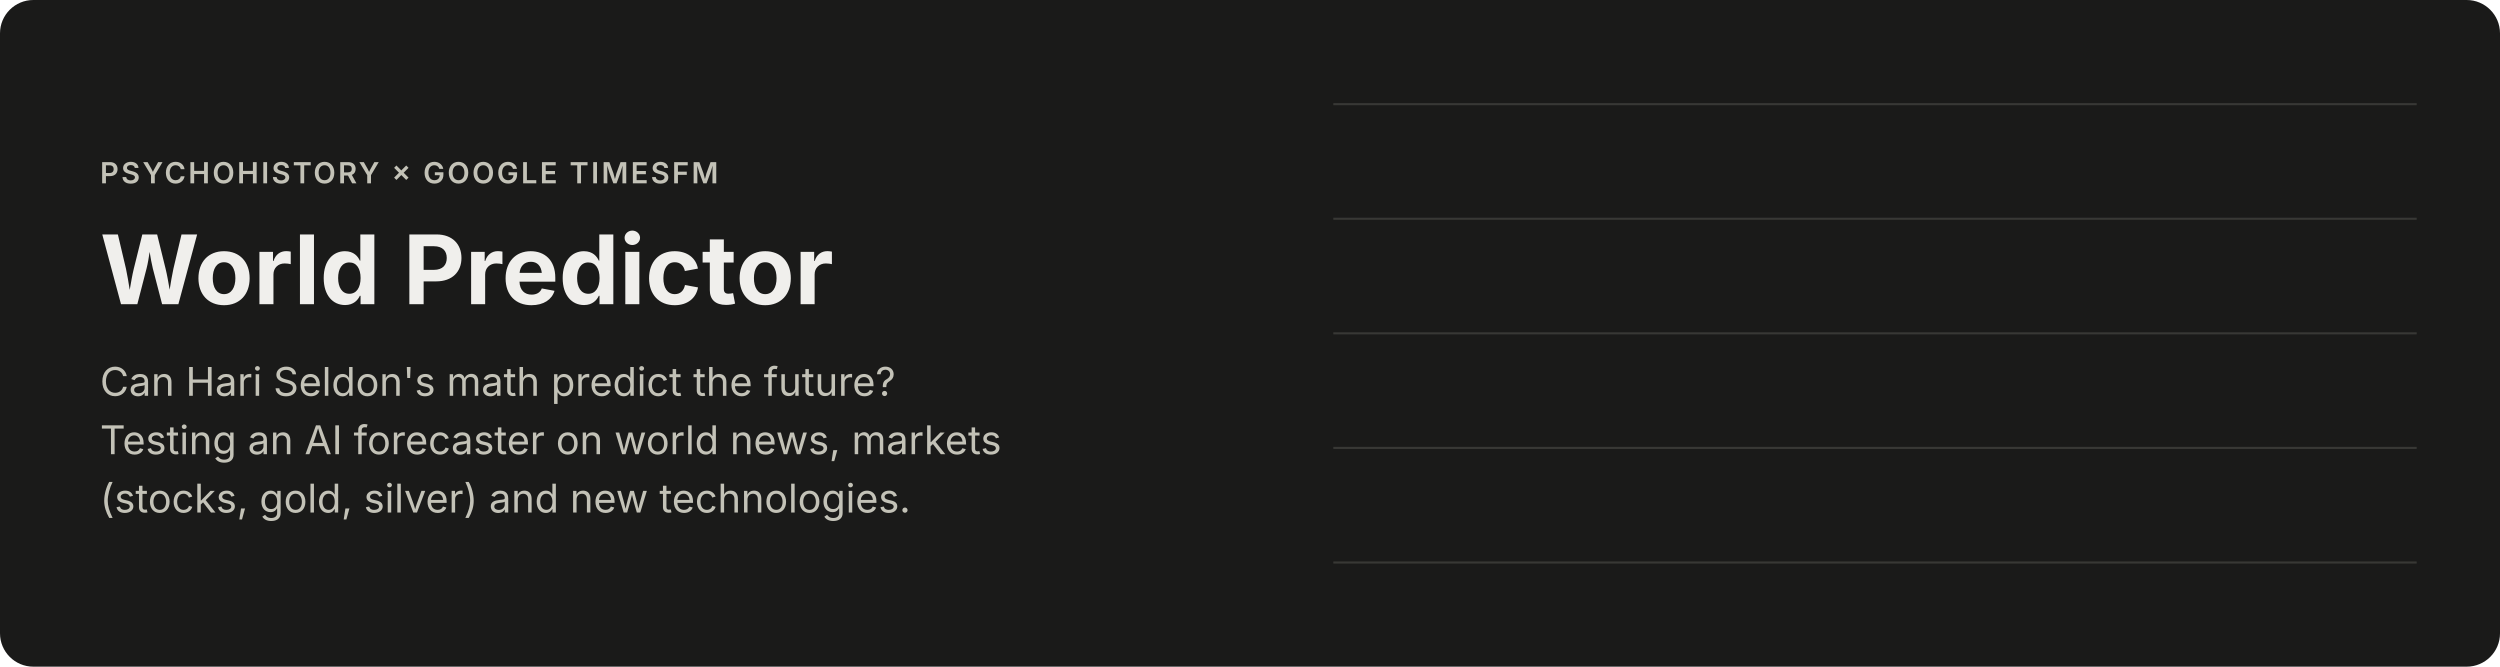
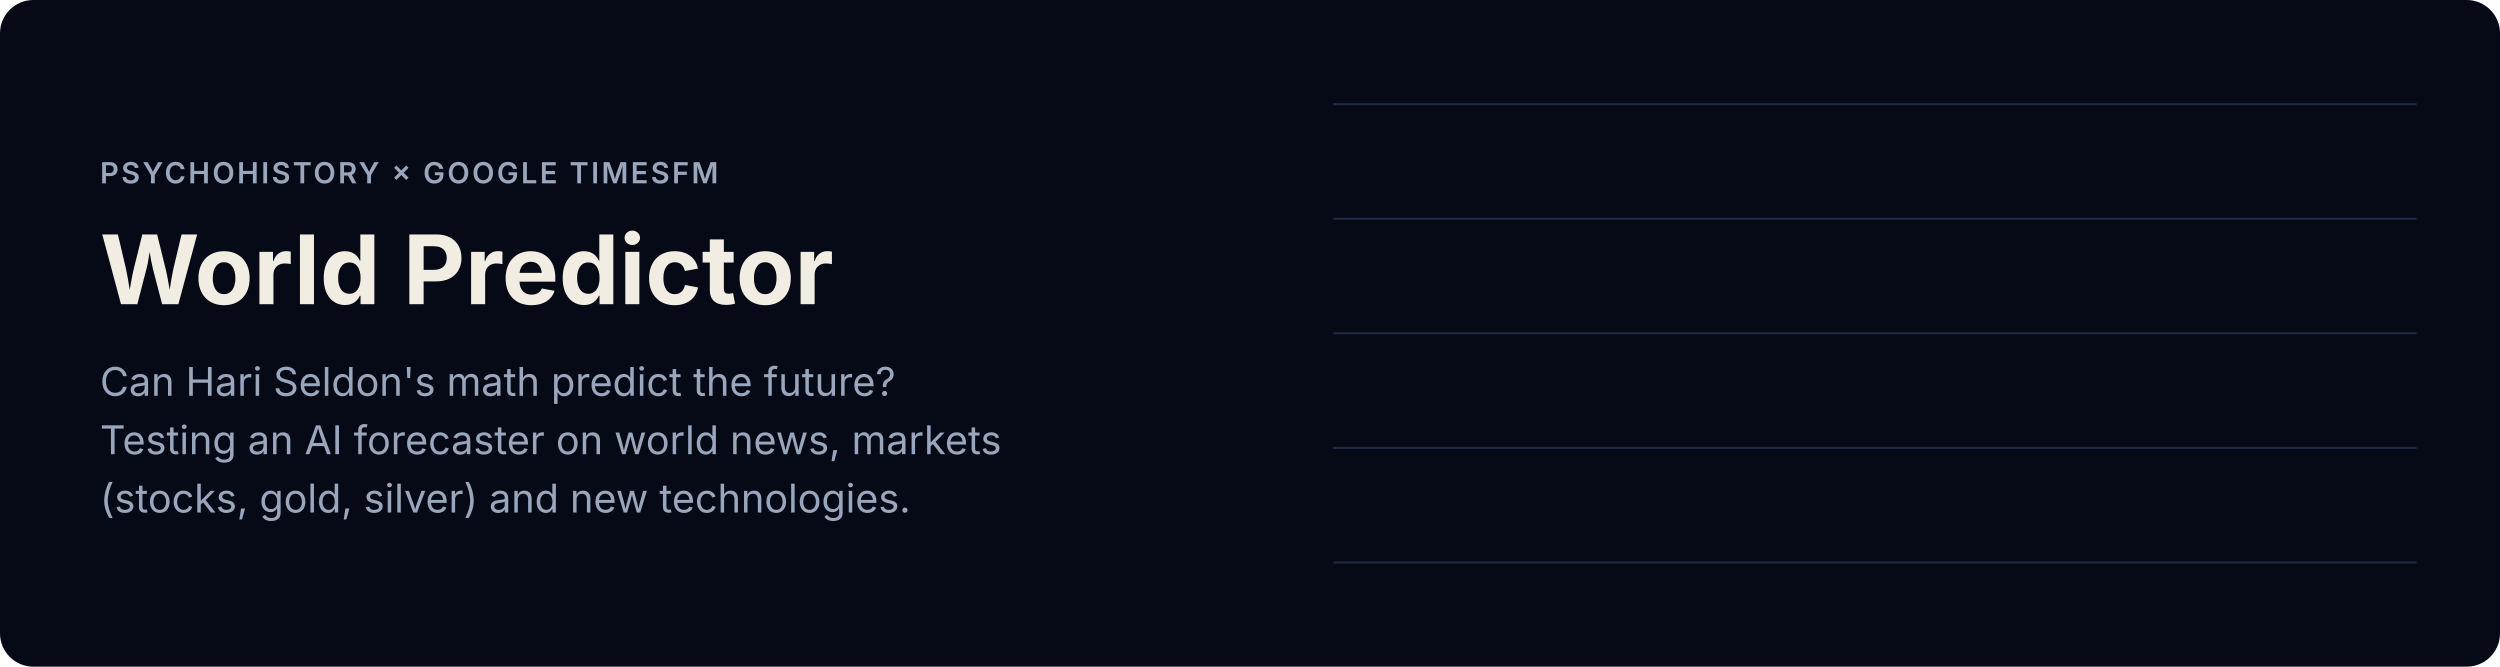
<svg xmlns="http://www.w3.org/2000/svg" viewBox="0 0 1200 320" role="img" aria-label="World Predictor: an animated forecast fan chart">
  <style>
-   .bg { fill: #1a1a19; }
-   .title { font: 700 46px Inter, system-ui, sans-serif; fill: #f0efec; }
-   .sub { font: 400 19px Inter, system-ui, sans-serif; fill: #c3c2b7; }
-   .tag { font: 600 14px Inter, system-ui, sans-serif; fill: #c3c2b7; letter-spacing: .08em; }
-   .grid line { stroke: #383835; stroke-width: 1; }
-   .history { fill: none; stroke: #3987e5; stroke-width: 3; stroke-linejoin: round;
+   .bg { fill: #060a16; }
+   .title { font: 700 46px Inter, system-ui, sans-serif; fill: #f2ede3; }
+   .sub { font: 400 19px Inter, system-ui, sans-serif; fill: #9aa6bc; }
+   .tag { font: 600 14px Inter, system-ui, sans-serif; fill: #9aa6bc; letter-spacing: .08em; }
+   .grid line { stroke: #1d2944; stroke-width: 1; }
+   .history { fill: none; stroke: #f2ede3; stroke-width: 3; stroke-linejoin: round;
             stroke-dasharray: 1400; stroke-dashoffset: 1400; animation: draw 2s ease-out forwards; }
-   .fan { fill: #d95926; opacity: 0; animation: fade .9s ease-out 2s forwards; }
-   .median { fill: none; stroke: #d95926; stroke-width: 3; opacity: 0; animation: show .5s ease-out 2.4s forwards; }
-   .dot { fill: #f0efec; opacity: 0; animation: show .3s ease-out forwards; }
-   .label { font: 500 13px Inter, system-ui, sans-serif; fill: #c3c2b7; opacity: 0; animation: show .6s ease-out 2.8s forwards; }
+   .fan { fill: #5fd4e6; opacity: 0; animation: fade .9s ease-out 2s forwards; }
+   .median { fill: none; stroke: #5fd4e6; stroke-width: 3; opacity: 0; animation: show .5s ease-out 2.4s forwards; }
+   .dot { fill: #f2ede3; opacity: 0; animation: show .3s ease-out forwards; }
+   .label { font: 500 13px Inter, system-ui, sans-serif; fill: #9aa6bc; opacity: 0; animation: show .6s ease-out 2.8s forwards; }
  @keyframes draw { to { stroke-dashoffset: 0; } }
  @keyframes fade { to { opacity: .22; } }
  @keyframes show { to { opacity: 1; } }
  @media (prefers-reduced-motion: reduce) {
    .history, .fan, .median, .dot, .label { animation: none; opacity: 1; stroke-dashoffset: 0; }
    .fan { opacity: .22; }
  }
</style>
  <rect class="bg" width="1200" height="320" rx="16" />
  <text class="tag" x="48" y="88">PSYCHOHISTORY  ×  GOOGLE TIMESFM</text>
  <text class="title" x="48" y="146">World Predictor</text>
  <text class="sub" x="48" y="190">Can Hari Seldon's math predict the future?</text>
  <text class="sub" x="48" y="218">Testing an AI forecaster on world news, markets</text>
  <text class="sub" x="48" y="246">(stocks, gold, silver) and new technologies.</text>
  <g class="grid">
    <line x1="640" x2="1160" y1="50" y2="50" />
    <line x1="640" x2="1160" y1="105" y2="105" />
    <line x1="640" x2="1160" y1="160" y2="160" />
    <line x1="640" x2="1160" y1="215" y2="215" />
    <line x1="640" x2="1160" y1="270" y2="270" />
  </g>
  <polygon class="fan" points="1028.4,172.3 1034.9,155.8 1041.5,147.8 1048.1,141.3 1054.7,135.5 1061.3,130.1 1067.8,125.1 1074.4,120.4 1081.0,115.8 1087.6,111.4 1094.2,107.1 1100.8,103.0 1107.3,98.9 1113.9,94.9 1120.5,91.1 1127.1,87.2 1133.7,83.5 1140.3,79.8 1146.8,76.1 1153.4,72.6 1160.0,69.0 1160.0,199.5 1153.4,199.8 1146.8,200.0 1140.3,200.1 1133.7,200.2 1127.1,200.3 1120.5,200.3 1113.9,200.2 1107.3,200.0 1100.8,199.8 1094.2,199.4 1087.6,198.9 1081.0,198.3 1074.4,197.6 1067.8,196.6 1061.3,195.4 1054.7,193.8 1048.1,191.8 1041.5,189.1 1034.9,185.0 1028.4,172.3" />
  <polyline class="history" points="640.0,113.1 646.6,108.3 653.2,110.0 659.7,118.7 666.3,122.5 672.9,132.4 679.5,130.3 686.1,113.5 692.7,117.7 699.2,123.4 705.8,116.4 712.4,110.9 719.0,108.3 725.6,117.4 732.2,116.3 738.7,107.0 745.3,120.9 751.9,124.7 758.5,144.9 765.1,158.2 771.6,177.8 778.2,179.0 784.8,192.1 791.4,187.5 798.0,184.3 804.6,185.0 811.1,212.3 817.7,217.0 824.3,216.1 830.9,213.4 837.5,229.5 844.1,233.5 850.6,243.2 857.2,251.0 863.8,237.5 870.4,245.3 877.0,244.2 883.5,232.7 890.1,237.9 896.7,237.8 903.3,235.1 909.9,232.9 916.5,245.5 923.0,243.2 929.6,226.3 936.2,242.5 942.8,231.3 949.4,228.5 955.9,234.4 962.5,210.1 969.1,200.0 975.7,212.3 982.3,210.0 988.9,202.0 995.4,202.7 1002.0,193.5 1008.6,192.8 1015.2,183.8 1021.8,166.0 1028.4,172.3" />
  <polyline class="median" points="1028.4,172.3 1034.9,170.4 1041.5,168.5 1048.1,166.6 1054.7,164.7 1061.3,162.8 1067.8,160.9 1074.4,159.0 1081.0,157.1 1087.6,155.2 1094.2,153.3 1100.8,151.4 1107.3,149.5 1113.9,147.6 1120.5,145.7 1127.1,143.8 1133.7,141.9 1140.3,140.0 1146.8,138.1 1153.4,136.2 1160.0,134.3" />
  <circle class="dot" style="animation-delay:3.20s" cx="1034.9" cy="169.2" r="3.2" />
  <circle class="dot" style="animation-delay:3.28s" cx="1041.5" cy="169.9" r="3.2" />
  <circle class="dot" style="animation-delay:3.36s" cx="1048.1" cy="167.3" r="3.2" />
  <circle class="dot" style="animation-delay:3.44s" cx="1054.7" cy="172.2" r="3.2" />
  <circle class="dot" style="animation-delay:3.52s" cx="1061.3" cy="173.6" r="3.2" />
  <circle class="dot" style="animation-delay:3.60s" cx="1067.8" cy="172.8" r="3.2" />
  <circle class="dot" style="animation-delay:3.68s" cx="1074.4" cy="165.8" r="3.2" />
  <circle class="dot" style="animation-delay:3.76s" cx="1081.0" cy="157.4" r="3.2" />
  <circle class="dot" style="animation-delay:3.84s" cx="1087.6" cy="163.0" r="3.2" />
  <circle class="dot" style="animation-delay:3.92s" cx="1094.2" cy="165.6" r="3.2" />
  <circle class="dot" style="animation-delay:4.00s" cx="1100.8" cy="160.0" r="3.2" />
  <circle class="dot" style="animation-delay:4.08s" cx="1107.3" cy="169.5" r="3.2" />
  <circle class="dot" style="animation-delay:4.16s" cx="1113.9" cy="170.2" r="3.2" />
  <circle class="dot" style="animation-delay:4.24s" cx="1120.5" cy="168.9" r="3.2" />
  <circle class="dot" style="animation-delay:4.32s" cx="1127.1" cy="159.8" r="3.2" />
  <circle class="dot" style="animation-delay:4.40s" cx="1133.7" cy="154.0" r="3.2" />
  <circle class="dot" style="animation-delay:4.48s" cx="1140.3" cy="154.0" r="3.2" />
  <circle class="dot" style="animation-delay:4.56s" cx="1146.8" cy="154.2" r="3.2" />
  <circle class="dot" style="animation-delay:4.64s" cx="1153.4" cy="153.7" r="3.2" />
  <circle class="dot" style="animation-delay:4.72s" cx="1160.0" cy="143.1" r="3.2" />
  <text class="label" x="640" y="304">what it could see</text>
  <text class="label" x="1160" y="304" text-anchor="end">its forecast  ·  what really happened</text>
</svg>
